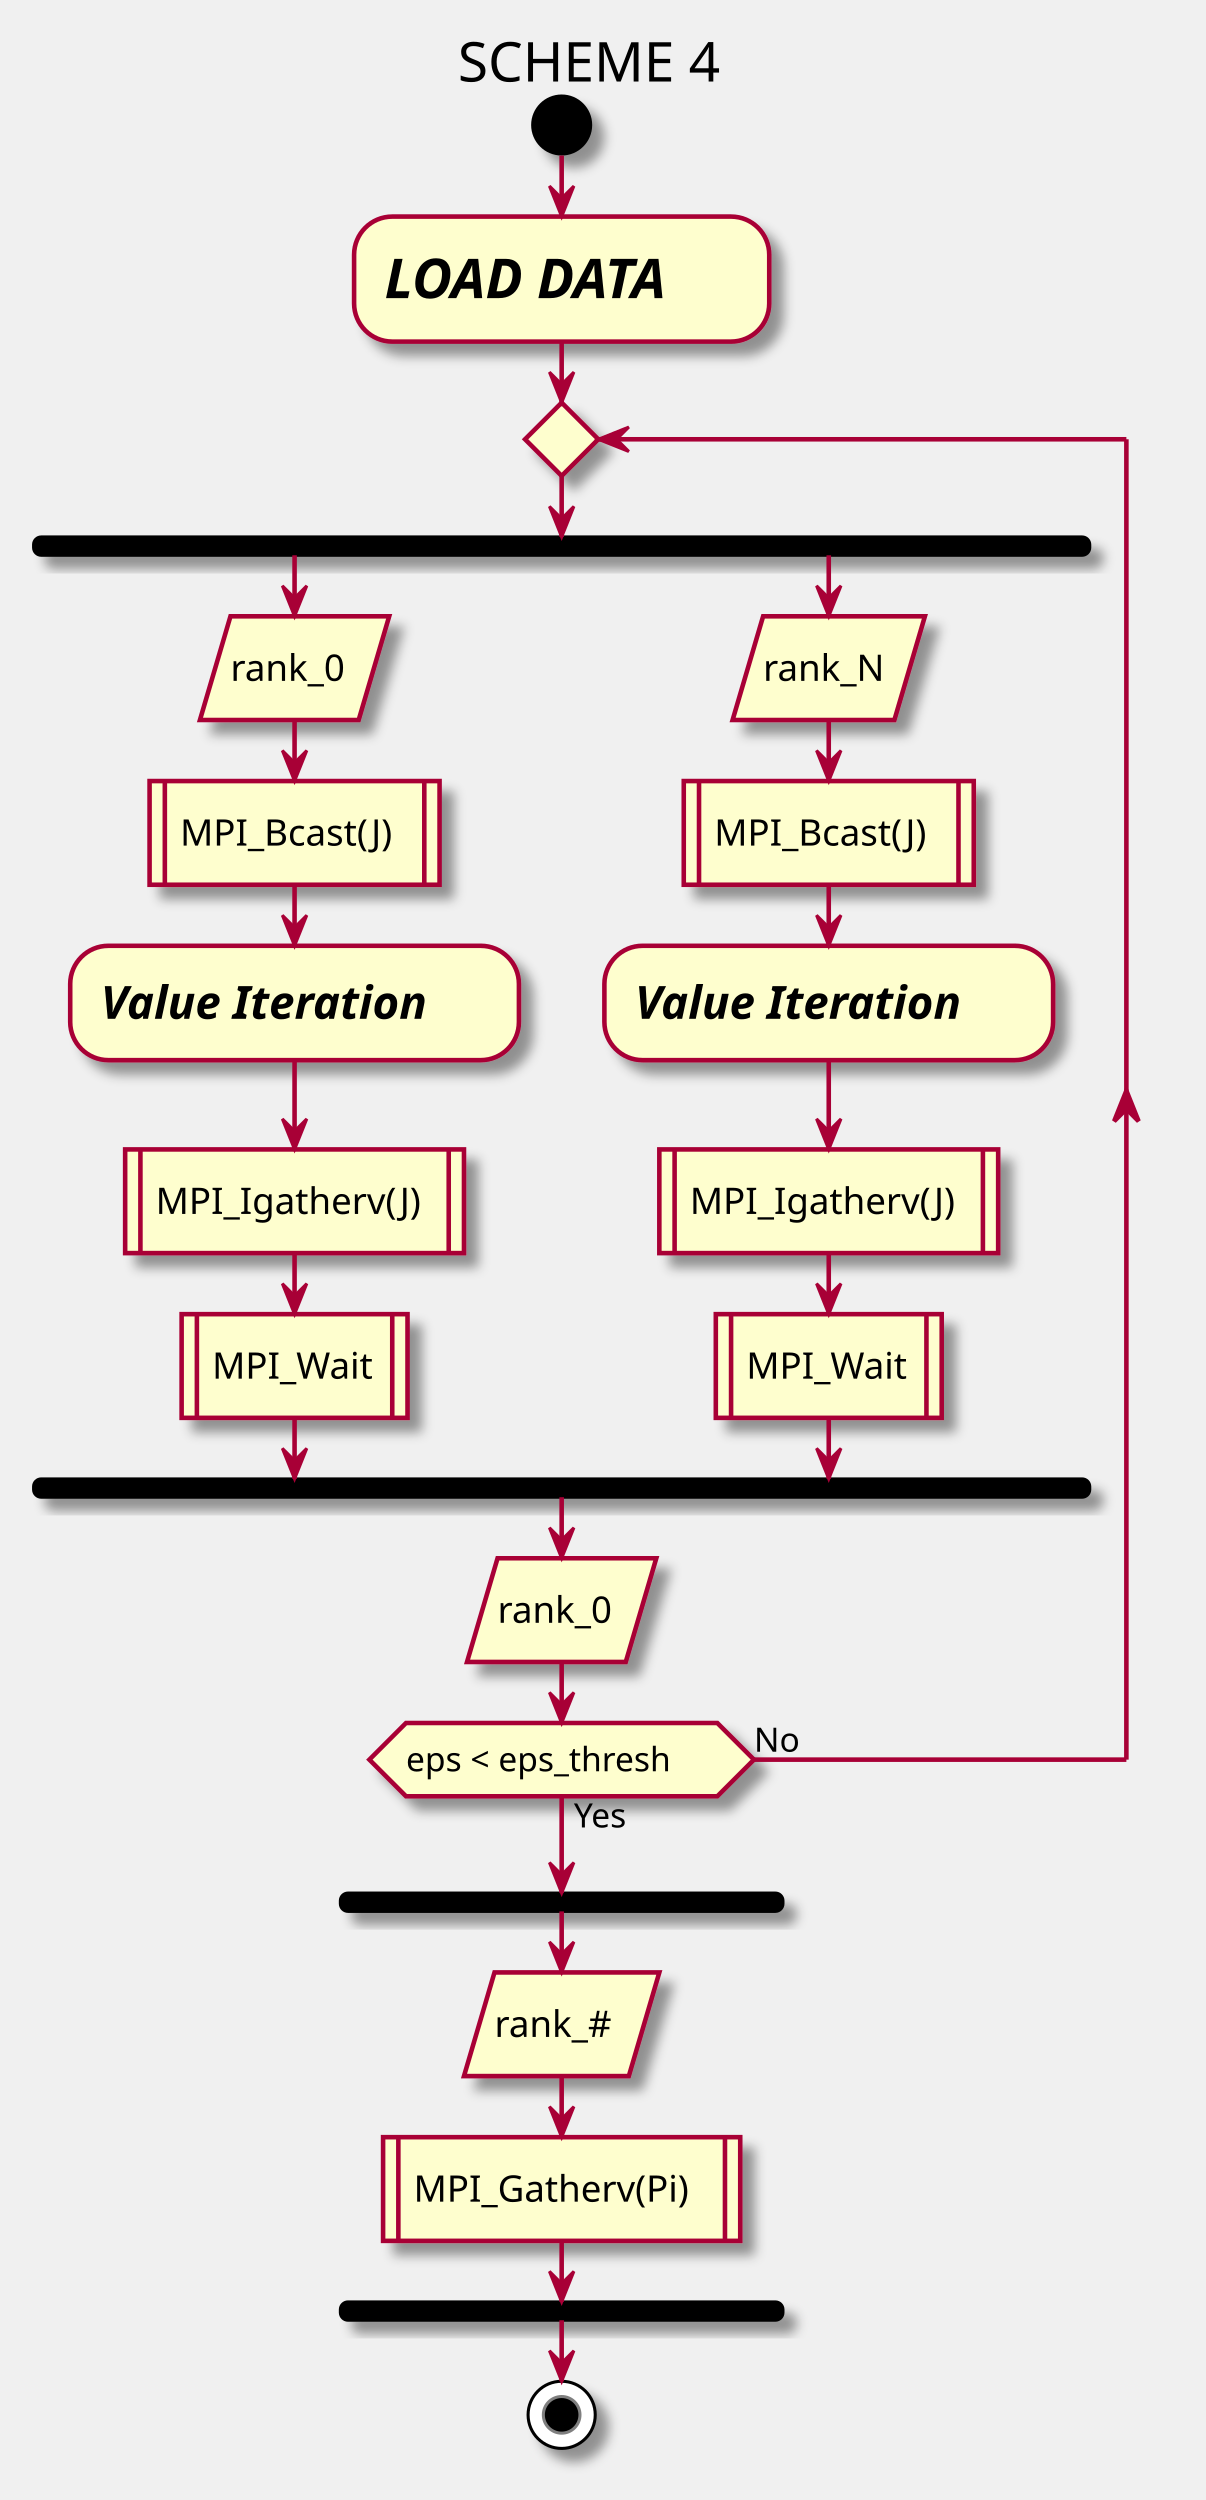
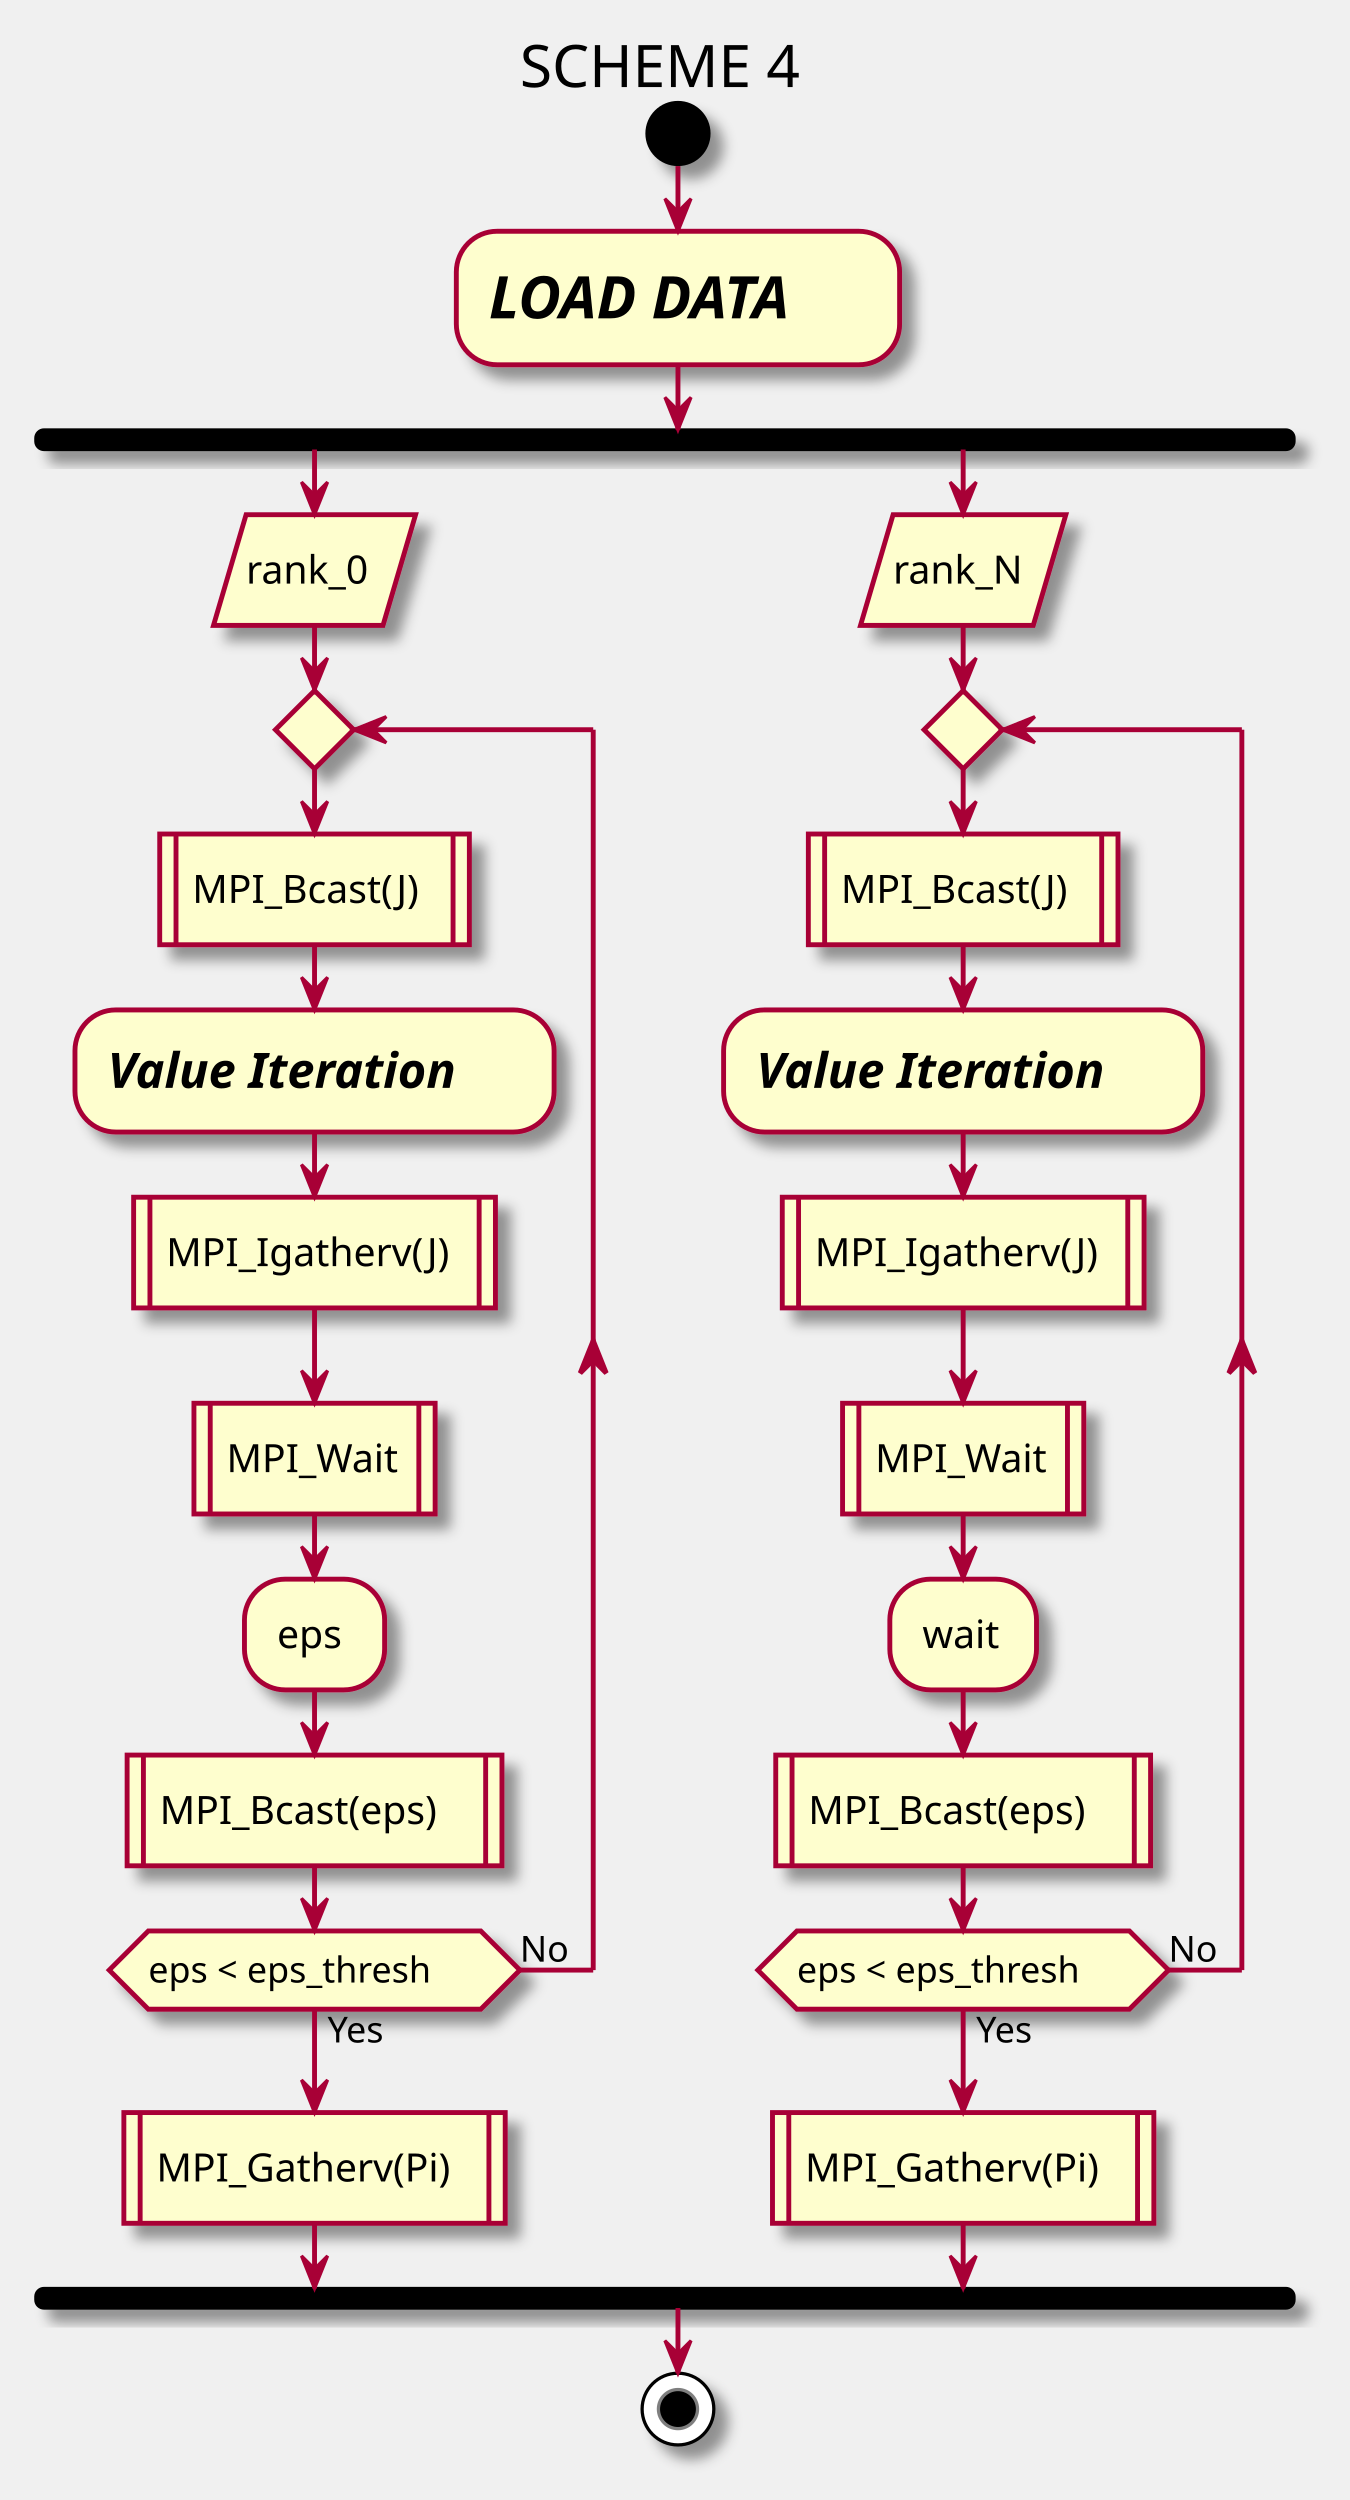
- <svg xmlns="http://www.w3.org/2000/svg" contentScriptType="application/ecmascript" contentStyleType="text/css" height="819px" preserveAspectRatio="none" style="width:395px;height:819px;background:#FFFFFF;" version="1.1" viewBox="0 0 395 819" width="395px" zoomAndPan="magnify">
+ <svg xmlns="http://www.w3.org/2000/svg" contentScriptType="application/ecmascript" contentStyleType="text/css" height="767px" preserveAspectRatio="none" style="width:414px;height:767px;background:#FFFFFF;" version="1.1" viewBox="0 0 414 767" width="414px" zoomAndPan="magnify">
  <defs>
-     <filter height="300%" id="f1f9ew0bbm19s0" width="300%" x="-1" y="-1">
+     <filter height="300%" id="f1m31sf1l2rqfe" width="300%" x="-1" y="-1">
      <feGaussianBlur result="blurOut" stdDeviation="2.0" />
      <feColorMatrix in="blurOut" result="blurOut2" type="matrix" values="0 0 0 0 0 0 0 0 0 0 0 0 0 0 0 0 0 0 .4 0" />
      <feOffset dx="4.0" dy="4.0" in="blurOut2" result="blurOut3" />
      <feBlend in="SourceGraphic" in2="blurOut3" mode="normal" />
    </filter>
  </defs>
  <g>
-     <text fill="#000000" font-family="sans-serif" font-size="18" lengthAdjust="spacing" textLength="93" x="150" y="26.708">SCHEME 4</text>
-     <ellipse cx="184" cy="40.953" fill="#000000" filter="url(#f1f9ew0bbm19s0)" rx="10" ry="10" style="stroke:none;stroke-width:1.0;" />
-     <rect fill="#FEFECE" filter="url(#f1f9ew0bbm19s0)" height="40.953" rx="12.5" ry="12.5" style="stroke:#A80036;stroke-width:1.5;" width="136" x="116" y="70.953" />
-     <text fill="#000000" font-family="sans-serif" font-size="18" font-style="italic" font-weight="bold" lengthAdjust="spacing" textLength="116" x="126" y="97.661">LOAD DATA</text>
-     <rect fill="#000000" filter="url(#f1f9ew0bbm19s0)" height="6" rx="2.5" ry="2.5" style="stroke:#000000;stroke-width:1.0;" width="346" x="11" y="175.906" />
-     <polygon fill="#FEFECE" filter="url(#f1f9ew0bbm19s0)" points="75.5,201.906,127.5,201.906,117.5,235.875,65.5,235.875" style="stroke:#A80036;stroke-width:1.5;" />
-     <text fill="#000000" font-family="sans-serif" font-size="12" lengthAdjust="spacing" textLength="42" x="75.5" y="223.045">rank_0</text>
-     <rect fill="#FEFECE" filter="url(#f1f9ew0bbm19s0)" height="33.969" style="stroke:#A80036;stroke-width:1.5;" width="95" x="49" y="255.875" />
+     <text fill="#000000" font-family="sans-serif" font-size="18" lengthAdjust="spacing" textLength="93" x="159.5" y="26.708">SCHEME 4</text>
+     <ellipse cx="208" cy="40.953" fill="#000000" filter="url(#f1m31sf1l2rqfe)" rx="10" ry="10" style="stroke:none;stroke-width:1.0;" />
+     <rect fill="#FEFECE" filter="url(#f1m31sf1l2rqfe)" height="40.953" rx="12.5" ry="12.5" style="stroke:#A80036;stroke-width:1.5;" width="136" x="140" y="70.953" />
+     <text fill="#000000" font-family="sans-serif" font-size="18" font-style="italic" font-weight="bold" lengthAdjust="spacing" textLength="116" x="150" y="97.661">LOAD DATA</text>
+     <rect fill="#000000" filter="url(#f1m31sf1l2rqfe)" height="6" rx="2.5" ry="2.5" style="stroke:#000000;stroke-width:1.0;" width="386" x="11" y="131.906" />
+     <polygon fill="#FEFECE" filter="url(#f1m31sf1l2rqfe)" points="75.5,157.906,127.5,157.906,117.5,191.875,65.5,191.875" style="stroke:#A80036;stroke-width:1.5;" />
+     <text fill="#000000" font-family="sans-serif" font-size="12" lengthAdjust="spacing" textLength="42" x="75.5" y="179.045">rank_0</text>
+     <rect fill="#FEFECE" filter="url(#f1m31sf1l2rqfe)" height="33.969" style="stroke:#A80036;stroke-width:1.5;" width="95" x="49" y="255.875" />
    <line style="stroke:#A80036;stroke-width:1.5;" x1="54" x2="54" y1="255.875" y2="289.844" />
    <line style="stroke:#A80036;stroke-width:1.5;" x1="139" x2="139" y1="255.875" y2="289.844" />
    <text fill="#000000" font-family="sans-serif" font-size="12" lengthAdjust="spacing" textLength="75" x="59" y="277.014">MPI_Bcast(J)</text>
-     <rect fill="#FEFECE" filter="url(#f1f9ew0bbm19s0)" height="37.461" rx="12.5" ry="12.5" style="stroke:#A80036;stroke-width:1.5;" width="147" x="23" y="309.844" />
+     <rect fill="#FEFECE" filter="url(#f1m31sf1l2rqfe)" height="37.461" rx="12.5" ry="12.5" style="stroke:#A80036;stroke-width:1.5;" width="147" x="23" y="309.844" />
    <text fill="#000000" font-family="sans-serif" font-size="15" font-style="italic" font-weight="bold" lengthAdjust="spacing" textLength="127" x="33" y="333.767">Value Iteration</text>
-     <rect fill="#FEFECE" filter="url(#f1f9ew0bbm19s0)" height="33.969" style="stroke:#A80036;stroke-width:1.5;" width="111" x="41" y="376.551" />
-     <line style="stroke:#A80036;stroke-width:1.5;" x1="46" x2="46" y1="376.551" y2="410.519" />
-     <line style="stroke:#A80036;stroke-width:1.5;" x1="147" x2="147" y1="376.551" y2="410.519" />
-     <text fill="#000000" font-family="sans-serif" font-size="12" lengthAdjust="spacing" textLength="91" x="51" y="397.69">MPI_Igatherv(J)</text>
-     <rect fill="#FEFECE" filter="url(#f1f9ew0bbm19s0)" height="33.969" style="stroke:#A80036;stroke-width:1.5;" width="74" x="59.5" y="430.519" />
+     <rect fill="#FEFECE" filter="url(#f1m31sf1l2rqfe)" height="33.969" style="stroke:#A80036;stroke-width:1.5;" width="111" x="41" y="367.305" />
+     <line style="stroke:#A80036;stroke-width:1.5;" x1="46" x2="46" y1="367.305" y2="401.273" />
+     <line style="stroke:#A80036;stroke-width:1.5;" x1="147" x2="147" y1="367.305" y2="401.273" />
+     <text fill="#000000" font-family="sans-serif" font-size="12" lengthAdjust="spacing" textLength="91" x="51" y="388.443">MPI_Igatherv(J)</text>
+     <rect fill="#FEFECE" filter="url(#f1m31sf1l2rqfe)" height="33.969" style="stroke:#A80036;stroke-width:1.5;" width="74" x="59.5" y="430.519" />
    <line style="stroke:#A80036;stroke-width:1.5;" x1="64.5" x2="64.5" y1="430.519" y2="464.488" />
    <line style="stroke:#A80036;stroke-width:1.5;" x1="128.5" x2="128.5" y1="430.519" y2="464.488" />
    <text fill="#000000" font-family="sans-serif" font-size="12" lengthAdjust="spacing" textLength="54" x="69.5" y="451.658">MPI_Wait</text>
-     <polygon fill="#FEFECE" filter="url(#f1f9ew0bbm19s0)" points="250,201.906,303,201.906,293,235.875,240,235.875" style="stroke:#A80036;stroke-width:1.5;" />
-     <text fill="#000000" font-family="sans-serif" font-size="12" lengthAdjust="spacing" textLength="43" x="250" y="223.045">rank_N</text>
-     <rect fill="#FEFECE" filter="url(#f1f9ew0bbm19s0)" height="33.969" style="stroke:#A80036;stroke-width:1.5;" width="95" x="224" y="255.875" />
-     <line style="stroke:#A80036;stroke-width:1.5;" x1="229" x2="229" y1="255.875" y2="289.844" />
-     <line style="stroke:#A80036;stroke-width:1.5;" x1="314" x2="314" y1="255.875" y2="289.844" />
-     <text fill="#000000" font-family="sans-serif" font-size="12" lengthAdjust="spacing" textLength="75" x="234" y="277.014">MPI_Bcast(J)</text>
-     <rect fill="#FEFECE" filter="url(#f1f9ew0bbm19s0)" height="37.461" rx="12.5" ry="12.5" style="stroke:#A80036;stroke-width:1.5;" width="147" x="198" y="309.844" />
-     <text fill="#000000" font-family="sans-serif" font-size="15" font-style="italic" font-weight="bold" lengthAdjust="spacing" textLength="127" x="208" y="333.767">Value Iteration</text>
-     <rect fill="#FEFECE" filter="url(#f1f9ew0bbm19s0)" height="33.969" style="stroke:#A80036;stroke-width:1.5;" width="111" x="216" y="376.551" />
-     <line style="stroke:#A80036;stroke-width:1.5;" x1="221" x2="221" y1="376.551" y2="410.519" />
-     <line style="stroke:#A80036;stroke-width:1.5;" x1="322" x2="322" y1="376.551" y2="410.519" />
-     <text fill="#000000" font-family="sans-serif" font-size="12" lengthAdjust="spacing" textLength="91" x="226" y="397.69">MPI_Igatherv(J)</text>
-     <rect fill="#FEFECE" filter="url(#f1f9ew0bbm19s0)" height="33.969" style="stroke:#A80036;stroke-width:1.5;" width="74" x="234.5" y="430.519" />
-     <line style="stroke:#A80036;stroke-width:1.5;" x1="239.5" x2="239.5" y1="430.519" y2="464.488" />
-     <line style="stroke:#A80036;stroke-width:1.5;" x1="303.5" x2="303.5" y1="430.519" y2="464.488" />
-     <text fill="#000000" font-family="sans-serif" font-size="12" lengthAdjust="spacing" textLength="54" x="244.5" y="451.658">MPI_Wait</text>
-     <rect fill="#000000" filter="url(#f1f9ew0bbm19s0)" height="6" rx="2.5" ry="2.5" style="stroke:#000000;stroke-width:1.0;" width="346" x="11" y="484.488" />
-     <polygon fill="#FEFECE" filter="url(#f1f9ew0bbm19s0)" points="163,510.488,215,510.488,205,544.457,153,544.457" style="stroke:#A80036;stroke-width:1.5;" />
-     <text fill="#000000" font-family="sans-serif" font-size="12" lengthAdjust="spacing" textLength="42" x="163" y="531.627">rank_0</text>
-     <polygon fill="#FEFECE" filter="url(#f1f9ew0bbm19s0)" points="184,131.906,196,143.906,184,155.906,172,143.906,184,131.906" style="stroke:#A80036;stroke-width:1.5;" />
-     <polygon fill="#FEFECE" filter="url(#f1f9ew0bbm19s0)" points="133,564.457,235,564.457,247,576.457,235,588.457,133,588.457,121,576.457,133,564.457" style="stroke:#A80036;stroke-width:1.5;" />
-     <text fill="#000000" font-family="sans-serif" font-size="11" lengthAdjust="spacing" textLength="21" x="188" y="598.668">Yes</text>
-     <text fill="#000000" font-family="sans-serif" font-size="11" lengthAdjust="spacing" textLength="102" x="133" y="580.265">eps &lt; eps_thresh</text>
-     <text fill="#000000" font-family="sans-serif" font-size="11" lengthAdjust="spacing" textLength="15" x="247" y="573.863">No</text>
-     <rect fill="#000000" filter="url(#f1f9ew0bbm19s0)" height="6" rx="2.5" ry="2.5" style="stroke:#000000;stroke-width:1.0;" width="145" x="111.5" y="620.168" />
-     <polygon fill="#FEFECE" filter="url(#f1f9ew0bbm19s0)" points="162,646.168,216,646.168,206,680.136,152,680.136" style="stroke:#A80036;stroke-width:1.5;" />
-     <text fill="#000000" font-family="sans-serif" font-size="12" lengthAdjust="spacing" textLength="44" x="162" y="667.306">rank_#</text>
-     <rect fill="#FEFECE" filter="url(#f1f9ew0bbm19s0)" height="33.969" style="stroke:#A80036;stroke-width:1.5;" width="117" x="125.5" y="700.136" />
-     <line style="stroke:#A80036;stroke-width:1.5;" x1="130.5" x2="130.5" y1="700.136" y2="734.105" />
-     <line style="stroke:#A80036;stroke-width:1.5;" x1="237.5" x2="237.5" y1="700.136" y2="734.105" />
-     <text fill="#000000" font-family="sans-serif" font-size="12" lengthAdjust="spacing" textLength="97" x="135.5" y="721.275">MPI_Gatherv(Pi)</text>
-     <rect fill="#000000" filter="url(#f1f9ew0bbm19s0)" height="6" rx="2.5" ry="2.5" style="stroke:#000000;stroke-width:1.0;" width="145" x="111.5" y="754.105" />
-     <ellipse cx="184" cy="791.105" fill="#FFFFFF" filter="url(#f1f9ew0bbm19s0)" rx="11" ry="11" style="stroke:#000000;stroke-width:1.0;" />
-     <ellipse cx="184" cy="791.105" fill="#000000" rx="6" ry="6" style="stroke:#7F7F7F;stroke-width:1.0;" />
-     <line style="stroke:#A80036;stroke-width:1.5;" x1="184" x2="184" y1="50.953" y2="70.953" />
-     <polygon fill="#A80036" points="180,60.953,184,70.953,188,60.953,184,64.953" style="stroke:#A80036;stroke-width:1.0;" />
+     <rect fill="#FEFECE" filter="url(#f1m31sf1l2rqfe)" height="33.969" rx="12.5" ry="12.5" style="stroke:#A80036;stroke-width:1.5;" width="43" x="75" y="484.488" />
+     <text fill="#000000" font-family="sans-serif" font-size="12" lengthAdjust="spacing" textLength="23" x="85" y="505.627">eps</text>
+     <rect fill="#FEFECE" filter="url(#f1m31sf1l2rqfe)" height="33.969" style="stroke:#A80036;stroke-width:1.5;" width="115" x="39" y="538.457" />
+     <line style="stroke:#A80036;stroke-width:1.5;" x1="44" x2="44" y1="538.457" y2="572.426" />
+     <line style="stroke:#A80036;stroke-width:1.5;" x1="149" x2="149" y1="538.457" y2="572.426" />
+     <text fill="#000000" font-family="sans-serif" font-size="12" lengthAdjust="spacing" textLength="95" x="49" y="559.596">MPI_Bcast(eps)</text>
+     <polygon fill="#FEFECE" filter="url(#f1m31sf1l2rqfe)" points="96.5,211.875,108.5,223.875,96.5,235.875,84.5,223.875,96.5,211.875" style="stroke:#A80036;stroke-width:1.5;" />
+     <polygon fill="#FEFECE" filter="url(#f1m31sf1l2rqfe)" points="45.5,592.426,147.5,592.426,159.5,604.426,147.5,616.426,45.5,616.426,33.5,604.426,45.5,592.426" style="stroke:#A80036;stroke-width:1.5;" />
+     <text fill="#000000" font-family="sans-serif" font-size="11" lengthAdjust="spacing" textLength="21" x="100.5" y="626.636">Yes</text>
+     <text fill="#000000" font-family="sans-serif" font-size="11" lengthAdjust="spacing" textLength="102" x="45.5" y="608.234">eps &lt; eps_thresh</text>
+     <text fill="#000000" font-family="sans-serif" font-size="11" lengthAdjust="spacing" textLength="15" x="159.5" y="601.832">No</text>
+     <rect fill="#FEFECE" filter="url(#f1m31sf1l2rqfe)" height="33.969" style="stroke:#A80036;stroke-width:1.5;" width="117" x="38" y="648.136" />
+     <line style="stroke:#A80036;stroke-width:1.5;" x1="43" x2="43" y1="648.136" y2="682.105" />
+     <line style="stroke:#A80036;stroke-width:1.5;" x1="150" x2="150" y1="648.136" y2="682.105" />
+     <text fill="#000000" font-family="sans-serif" font-size="12" lengthAdjust="spacing" textLength="97" x="48" y="669.275">MPI_Gatherv(Pi)</text>
+     <polygon fill="#FEFECE" filter="url(#f1m31sf1l2rqfe)" points="274,157.906,327,157.906,317,191.875,264,191.875" style="stroke:#A80036;stroke-width:1.5;" />
+     <text fill="#000000" font-family="sans-serif" font-size="12" lengthAdjust="spacing" textLength="43" x="274" y="179.045">rank_N</text>
+     <rect fill="#FEFECE" filter="url(#f1m31sf1l2rqfe)" height="33.969" style="stroke:#A80036;stroke-width:1.5;" width="95" x="248" y="255.875" />
+     <line style="stroke:#A80036;stroke-width:1.5;" x1="253" x2="253" y1="255.875" y2="289.844" />
+     <line style="stroke:#A80036;stroke-width:1.5;" x1="338" x2="338" y1="255.875" y2="289.844" />
+     <text fill="#000000" font-family="sans-serif" font-size="12" lengthAdjust="spacing" textLength="75" x="258" y="277.014">MPI_Bcast(J)</text>
+     <rect fill="#FEFECE" filter="url(#f1m31sf1l2rqfe)" height="37.461" rx="12.5" ry="12.5" style="stroke:#A80036;stroke-width:1.5;" width="147" x="222" y="309.844" />
+     <text fill="#000000" font-family="sans-serif" font-size="15" font-style="italic" font-weight="bold" lengthAdjust="spacing" textLength="127" x="232" y="333.767">Value Iteration</text>
+     <rect fill="#FEFECE" filter="url(#f1m31sf1l2rqfe)" height="33.969" style="stroke:#A80036;stroke-width:1.5;" width="111" x="240" y="367.305" />
+     <line style="stroke:#A80036;stroke-width:1.5;" x1="245" x2="245" y1="367.305" y2="401.273" />
+     <line style="stroke:#A80036;stroke-width:1.5;" x1="346" x2="346" y1="367.305" y2="401.273" />
+     <text fill="#000000" font-family="sans-serif" font-size="12" lengthAdjust="spacing" textLength="91" x="250" y="388.443">MPI_Igatherv(J)</text>
+     <rect fill="#FEFECE" filter="url(#f1m31sf1l2rqfe)" height="33.969" style="stroke:#A80036;stroke-width:1.5;" width="74" x="258.5" y="430.519" />
+     <line style="stroke:#A80036;stroke-width:1.5;" x1="263.5" x2="263.5" y1="430.519" y2="464.488" />
+     <line style="stroke:#A80036;stroke-width:1.5;" x1="327.5" x2="327.5" y1="430.519" y2="464.488" />
+     <text fill="#000000" font-family="sans-serif" font-size="12" lengthAdjust="spacing" textLength="54" x="268.5" y="451.658">MPI_Wait</text>
+     <rect fill="#FEFECE" filter="url(#f1m31sf1l2rqfe)" height="33.969" rx="12.5" ry="12.5" style="stroke:#A80036;stroke-width:1.5;" width="45" x="273" y="484.488" />
+     <text fill="#000000" font-family="sans-serif" font-size="12" lengthAdjust="spacing" textLength="25" x="283" y="505.627">wait</text>
+     <rect fill="#FEFECE" filter="url(#f1m31sf1l2rqfe)" height="33.969" style="stroke:#A80036;stroke-width:1.5;" width="115" x="238" y="538.457" />
+     <line style="stroke:#A80036;stroke-width:1.5;" x1="243" x2="243" y1="538.457" y2="572.426" />
+     <line style="stroke:#A80036;stroke-width:1.5;" x1="348" x2="348" y1="538.457" y2="572.426" />
+     <text fill="#000000" font-family="sans-serif" font-size="12" lengthAdjust="spacing" textLength="95" x="248" y="559.596">MPI_Bcast(eps)</text>
+     <polygon fill="#FEFECE" filter="url(#f1m31sf1l2rqfe)" points="295.5,211.875,307.5,223.875,295.5,235.875,283.5,223.875,295.5,211.875" style="stroke:#A80036;stroke-width:1.5;" />
+     <polygon fill="#FEFECE" filter="url(#f1m31sf1l2rqfe)" points="244.5,592.426,346.5,592.426,358.5,604.426,346.5,616.426,244.5,616.426,232.5,604.426,244.5,592.426" style="stroke:#A80036;stroke-width:1.5;" />
+     <text fill="#000000" font-family="sans-serif" font-size="11" lengthAdjust="spacing" textLength="21" x="299.5" y="626.636">Yes</text>
+     <text fill="#000000" font-family="sans-serif" font-size="11" lengthAdjust="spacing" textLength="102" x="244.5" y="608.234">eps &lt; eps_thresh</text>
+     <text fill="#000000" font-family="sans-serif" font-size="11" lengthAdjust="spacing" textLength="15" x="358.5" y="601.832">No</text>
+     <rect fill="#FEFECE" filter="url(#f1m31sf1l2rqfe)" height="33.969" style="stroke:#A80036;stroke-width:1.5;" width="117" x="237" y="648.136" />
+     <line style="stroke:#A80036;stroke-width:1.5;" x1="242" x2="242" y1="648.136" y2="682.105" />
+     <line style="stroke:#A80036;stroke-width:1.5;" x1="349" x2="349" y1="648.136" y2="682.105" />
+     <text fill="#000000" font-family="sans-serif" font-size="12" lengthAdjust="spacing" textLength="97" x="247" y="669.275">MPI_Gatherv(Pi)</text>
+     <rect fill="#000000" filter="url(#f1m31sf1l2rqfe)" height="6" rx="2.5" ry="2.5" style="stroke:#000000;stroke-width:1.0;" width="386" x="11" y="702.105" />
+     <ellipse cx="208" cy="739.105" fill="#FFFFFF" filter="url(#f1m31sf1l2rqfe)" rx="11" ry="11" style="stroke:#000000;stroke-width:1.0;" />
+     <ellipse cx="208" cy="739.105" fill="#000000" rx="6" ry="6" style="stroke:#7F7F7F;stroke-width:1.0;" />
+     <line style="stroke:#A80036;stroke-width:1.5;" x1="208" x2="208" y1="50.953" y2="70.953" />
+     <polygon fill="#A80036" points="204,60.953,208,70.953,212,60.953,208,64.953" style="stroke:#A80036;stroke-width:1.0;" />
+     <line style="stroke:#A80036;stroke-width:1.5;" x1="96.5" x2="96.5" y1="289.844" y2="309.844" />
+     <polygon fill="#A80036" points="92.5,299.844,96.5,309.844,100.5,299.844,96.5,303.844" style="stroke:#A80036;stroke-width:1.0;" />
+     <line style="stroke:#A80036;stroke-width:1.5;" x1="96.5" x2="96.5" y1="347.305" y2="367.305" />
+     <polygon fill="#A80036" points="92.5,357.305,96.5,367.305,100.5,357.305,96.5,361.305" style="stroke:#A80036;stroke-width:1.0;" />
+     <line style="stroke:#A80036;stroke-width:1.5;" x1="96.5" x2="96.5" y1="401.273" y2="430.519" />
+     <polygon fill="#A80036" points="92.5,420.519,96.5,430.519,100.5,420.519,96.5,424.519" style="stroke:#A80036;stroke-width:1.0;" />
+     <line style="stroke:#A80036;stroke-width:1.5;" x1="96.5" x2="96.5" y1="464.488" y2="484.488" />
+     <polygon fill="#A80036" points="92.5,474.488,96.5,484.488,100.5,474.488,96.5,478.488" style="stroke:#A80036;stroke-width:1.0;" />
+     <line style="stroke:#A80036;stroke-width:1.5;" x1="96.5" x2="96.5" y1="518.457" y2="538.457" />
+     <polygon fill="#A80036" points="92.5,528.457,96.5,538.457,100.5,528.457,96.5,532.457" style="stroke:#A80036;stroke-width:1.0;" />
    <line style="stroke:#A80036;stroke-width:1.5;" x1="96.5" x2="96.5" y1="235.875" y2="255.875" />
    <polygon fill="#A80036" points="92.5,245.875,96.5,255.875,100.5,245.875,96.5,249.875" style="stroke:#A80036;stroke-width:1.0;" />
-     <line style="stroke:#A80036;stroke-width:1.5;" x1="96.5" x2="96.5" y1="289.844" y2="309.844" />
-     <polygon fill="#A80036" points="92.5,299.844,96.5,309.844,100.5,299.844,96.5,303.844" style="stroke:#A80036;stroke-width:1.0;" />
-     <line style="stroke:#A80036;stroke-width:1.5;" x1="96.5" x2="96.5" y1="347.305" y2="376.551" />
-     <polygon fill="#A80036" points="92.5,366.551,96.5,376.551,100.5,366.551,96.5,370.551" style="stroke:#A80036;stroke-width:1.0;" />
-     <line style="stroke:#A80036;stroke-width:1.5;" x1="96.5" x2="96.5" y1="410.519" y2="430.519" />
-     <polygon fill="#A80036" points="92.5,420.519,96.5,430.519,100.5,420.519,96.5,424.519" style="stroke:#A80036;stroke-width:1.0;" />
-     <line style="stroke:#A80036;stroke-width:1.5;" x1="271.5" x2="271.5" y1="235.875" y2="255.875" />
-     <polygon fill="#A80036" points="267.5,245.875,271.5,255.875,275.5,245.875,271.5,249.875" style="stroke:#A80036;stroke-width:1.0;" />
-     <line style="stroke:#A80036;stroke-width:1.5;" x1="271.5" x2="271.5" y1="289.844" y2="309.844" />
-     <polygon fill="#A80036" points="267.5,299.844,271.5,309.844,275.5,299.844,271.5,303.844" style="stroke:#A80036;stroke-width:1.0;" />
-     <line style="stroke:#A80036;stroke-width:1.5;" x1="271.5" x2="271.5" y1="347.305" y2="376.551" />
-     <polygon fill="#A80036" points="267.5,366.551,271.5,376.551,275.5,366.551,271.5,370.551" style="stroke:#A80036;stroke-width:1.0;" />
-     <line style="stroke:#A80036;stroke-width:1.5;" x1="271.5" x2="271.5" y1="410.519" y2="430.519" />
-     <polygon fill="#A80036" points="267.5,420.519,271.5,430.519,275.5,420.519,271.5,424.519" style="stroke:#A80036;stroke-width:1.0;" />
-     <line style="stroke:#A80036;stroke-width:1.5;" x1="96.5" x2="96.5" y1="181.906" y2="201.906" />
-     <polygon fill="#A80036" points="92.5,191.906,96.5,201.906,100.5,191.906,96.5,195.906" style="stroke:#A80036;stroke-width:1.0;" />
-     <line style="stroke:#A80036;stroke-width:1.5;" x1="271.5" x2="271.5" y1="181.906" y2="201.906" />
-     <polygon fill="#A80036" points="267.5,191.906,271.5,201.906,275.5,191.906,271.5,195.906" style="stroke:#A80036;stroke-width:1.0;" />
-     <line style="stroke:#A80036;stroke-width:1.5;" x1="96.5" x2="96.5" y1="464.488" y2="484.488" />
-     <polygon fill="#A80036" points="92.5,474.488,96.5,484.488,100.5,474.488,96.5,478.488" style="stroke:#A80036;stroke-width:1.0;" />
-     <line style="stroke:#A80036;stroke-width:1.5;" x1="271.5" x2="271.5" y1="464.488" y2="484.488" />
-     <polygon fill="#A80036" points="267.5,474.488,271.5,484.488,275.5,474.488,271.5,478.488" style="stroke:#A80036;stroke-width:1.0;" />
-     <line style="stroke:#A80036;stroke-width:1.5;" x1="184" x2="184" y1="490.488" y2="510.488" />
-     <polygon fill="#A80036" points="180,500.488,184,510.488,188,500.488,184,504.488" style="stroke:#A80036;stroke-width:1.0;" />
-     <line style="stroke:#A80036;stroke-width:1.5;" x1="184" x2="184" y1="155.906" y2="175.906" />
-     <polygon fill="#A80036" points="180,165.906,184,175.906,188,165.906,184,169.906" style="stroke:#A80036;stroke-width:1.0;" />
-     <line style="stroke:#A80036;stroke-width:1.5;" x1="247" x2="369" y1="576.457" y2="576.457" />
-     <polygon fill="#A80036" points="365,367.305,369,357.305,373,367.305,369,363.305" style="stroke:#A80036;stroke-width:1.5;" />
-     <line style="stroke:#A80036;stroke-width:1.5;" x1="369" x2="369" y1="143.906" y2="576.457" />
-     <line style="stroke:#A80036;stroke-width:1.5;" x1="369" x2="196" y1="143.906" y2="143.906" />
-     <polygon fill="#A80036" points="206,139.906,196,143.906,206,147.906,202,143.906" style="stroke:#A80036;stroke-width:1.0;" />
-     <line style="stroke:#A80036;stroke-width:1.5;" x1="184" x2="184" y1="544.457" y2="564.457" />
-     <polygon fill="#A80036" points="180,554.457,184,564.457,188,554.457,184,558.457" style="stroke:#A80036;stroke-width:1.0;" />
-     <line style="stroke:#A80036;stroke-width:1.5;" x1="184" x2="184" y1="111.906" y2="131.906" />
-     <polygon fill="#A80036" points="180,121.906,184,131.906,188,121.906,184,125.906" style="stroke:#A80036;stroke-width:1.0;" />
-     <line style="stroke:#A80036;stroke-width:1.5;" x1="184" x2="184" y1="680.136" y2="700.136" />
-     <polygon fill="#A80036" points="180,690.136,184,700.136,188,690.136,184,694.136" style="stroke:#A80036;stroke-width:1.0;" />
-     <line style="stroke:#A80036;stroke-width:1.5;" x1="184" x2="184" y1="626.168" y2="646.168" />
-     <polygon fill="#A80036" points="180,636.168,184,646.168,188,636.168,184,640.168" style="stroke:#A80036;stroke-width:1.0;" />
-     <line style="stroke:#A80036;stroke-width:1.5;" x1="184" x2="184" y1="734.105" y2="754.105" />
-     <polygon fill="#A80036" points="180,744.105,184,754.105,188,744.105,184,748.105" style="stroke:#A80036;stroke-width:1.0;" />
-     <line style="stroke:#A80036;stroke-width:1.5;" x1="184" x2="184" y1="588.457" y2="620.168" />
-     <polygon fill="#A80036" points="180,610.168,184,620.168,188,610.168,184,614.168" style="stroke:#A80036;stroke-width:1.0;" />
-     <line style="stroke:#A80036;stroke-width:1.5;" x1="184" x2="184" y1="760.105" y2="780.105" />
-     <polygon fill="#A80036" points="180,770.105,184,780.105,188,770.105,184,774.105" style="stroke:#A80036;stroke-width:1.0;" />
+     <line style="stroke:#A80036;stroke-width:1.5;" x1="159.5" x2="182" y1="604.426" y2="604.426" />
+     <polygon fill="#A80036" points="178,421.273,182,411.273,186,421.273,182,417.273" style="stroke:#A80036;stroke-width:1.5;" />
+     <line style="stroke:#A80036;stroke-width:1.5;" x1="182" x2="182" y1="223.875" y2="604.426" />
+     <line style="stroke:#A80036;stroke-width:1.5;" x1="182" x2="108.5" y1="223.875" y2="223.875" />
+     <polygon fill="#A80036" points="118.5,219.875,108.5,223.875,118.5,227.875,114.5,223.875" style="stroke:#A80036;stroke-width:1.0;" />
+     <line style="stroke:#A80036;stroke-width:1.5;" x1="96.5" x2="96.5" y1="572.426" y2="592.426" />
+     <polygon fill="#A80036" points="92.5,582.426,96.5,592.426,100.5,582.426,96.5,586.426" style="stroke:#A80036;stroke-width:1.0;" />
+     <line style="stroke:#A80036;stroke-width:1.5;" x1="96.5" x2="96.5" y1="191.875" y2="211.875" />
+     <polygon fill="#A80036" points="92.5,201.875,96.5,211.875,100.5,201.875,96.5,205.875" style="stroke:#A80036;stroke-width:1.0;" />
+     <line style="stroke:#A80036;stroke-width:1.5;" x1="96.5" x2="96.5" y1="616.426" y2="648.136" />
+     <polygon fill="#A80036" points="92.5,638.136,96.5,648.136,100.5,638.136,96.5,642.136" style="stroke:#A80036;stroke-width:1.0;" />
+     <line style="stroke:#A80036;stroke-width:1.5;" x1="295.5" x2="295.5" y1="289.844" y2="309.844" />
+     <polygon fill="#A80036" points="291.5,299.844,295.5,309.844,299.5,299.844,295.5,303.844" style="stroke:#A80036;stroke-width:1.0;" />
+     <line style="stroke:#A80036;stroke-width:1.5;" x1="295.5" x2="295.5" y1="347.305" y2="367.305" />
+     <polygon fill="#A80036" points="291.5,357.305,295.5,367.305,299.5,357.305,295.5,361.305" style="stroke:#A80036;stroke-width:1.0;" />
+     <line style="stroke:#A80036;stroke-width:1.5;" x1="295.5" x2="295.5" y1="401.273" y2="430.519" />
+     <polygon fill="#A80036" points="291.5,420.519,295.5,430.519,299.5,420.519,295.5,424.519" style="stroke:#A80036;stroke-width:1.0;" />
+     <line style="stroke:#A80036;stroke-width:1.5;" x1="295.5" x2="295.5" y1="464.488" y2="484.488" />
+     <polygon fill="#A80036" points="291.5,474.488,295.5,484.488,299.5,474.488,295.5,478.488" style="stroke:#A80036;stroke-width:1.0;" />
+     <line style="stroke:#A80036;stroke-width:1.5;" x1="295.5" x2="295.5" y1="518.457" y2="538.457" />
+     <polygon fill="#A80036" points="291.5,528.457,295.5,538.457,299.5,528.457,295.5,532.457" style="stroke:#A80036;stroke-width:1.0;" />
+     <line style="stroke:#A80036;stroke-width:1.5;" x1="295.5" x2="295.5" y1="235.875" y2="255.875" />
+     <polygon fill="#A80036" points="291.5,245.875,295.5,255.875,299.5,245.875,295.5,249.875" style="stroke:#A80036;stroke-width:1.0;" />
+     <line style="stroke:#A80036;stroke-width:1.5;" x1="358.5" x2="381" y1="604.426" y2="604.426" />
+     <polygon fill="#A80036" points="377,421.273,381,411.273,385,421.273,381,417.273" style="stroke:#A80036;stroke-width:1.5;" />
+     <line style="stroke:#A80036;stroke-width:1.5;" x1="381" x2="381" y1="223.875" y2="604.426" />
+     <line style="stroke:#A80036;stroke-width:1.5;" x1="381" x2="307.5" y1="223.875" y2="223.875" />
+     <polygon fill="#A80036" points="317.5,219.875,307.5,223.875,317.5,227.875,313.5,223.875" style="stroke:#A80036;stroke-width:1.0;" />
+     <line style="stroke:#A80036;stroke-width:1.5;" x1="295.5" x2="295.5" y1="572.426" y2="592.426" />
+     <polygon fill="#A80036" points="291.5,582.426,295.5,592.426,299.5,582.426,295.5,586.426" style="stroke:#A80036;stroke-width:1.0;" />
+     <line style="stroke:#A80036;stroke-width:1.5;" x1="295.5" x2="295.5" y1="191.875" y2="211.875" />
+     <polygon fill="#A80036" points="291.5,201.875,295.5,211.875,299.5,201.875,295.5,205.875" style="stroke:#A80036;stroke-width:1.0;" />
+     <line style="stroke:#A80036;stroke-width:1.5;" x1="295.5" x2="295.5" y1="616.426" y2="648.136" />
+     <polygon fill="#A80036" points="291.5,638.136,295.5,648.136,299.5,638.136,295.5,642.136" style="stroke:#A80036;stroke-width:1.0;" />
+     <line style="stroke:#A80036;stroke-width:1.5;" x1="96.5" x2="96.5" y1="137.906" y2="157.906" />
+     <polygon fill="#A80036" points="92.5,147.906,96.5,157.906,100.5,147.906,96.5,151.906" style="stroke:#A80036;stroke-width:1.0;" />
+     <line style="stroke:#A80036;stroke-width:1.5;" x1="295.5" x2="295.5" y1="137.906" y2="157.906" />
+     <polygon fill="#A80036" points="291.5,147.906,295.5,157.906,299.5,147.906,295.5,151.906" style="stroke:#A80036;stroke-width:1.0;" />
+     <line style="stroke:#A80036;stroke-width:1.5;" x1="96.5" x2="96.5" y1="682.105" y2="702.105" />
+     <polygon fill="#A80036" points="92.5,692.105,96.5,702.105,100.5,692.105,96.5,696.105" style="stroke:#A80036;stroke-width:1.0;" />
+     <line style="stroke:#A80036;stroke-width:1.5;" x1="295.5" x2="295.5" y1="682.105" y2="702.105" />
+     <polygon fill="#A80036" points="291.5,692.105,295.5,702.105,299.5,692.105,295.5,696.105" style="stroke:#A80036;stroke-width:1.0;" />
+     <line style="stroke:#A80036;stroke-width:1.5;" x1="208" x2="208" y1="111.906" y2="131.906" />
+     <polygon fill="#A80036" points="204,121.906,208,131.906,212,121.906,208,125.906" style="stroke:#A80036;stroke-width:1.0;" />
+     <line style="stroke:#A80036;stroke-width:1.5;" x1="208" x2="208" y1="708.105" y2="728.105" />
+     <polygon fill="#A80036" points="204,718.105,208,728.105,212,718.105,208,722.105" style="stroke:#A80036;stroke-width:1.0;" />
  </g>
</svg>
